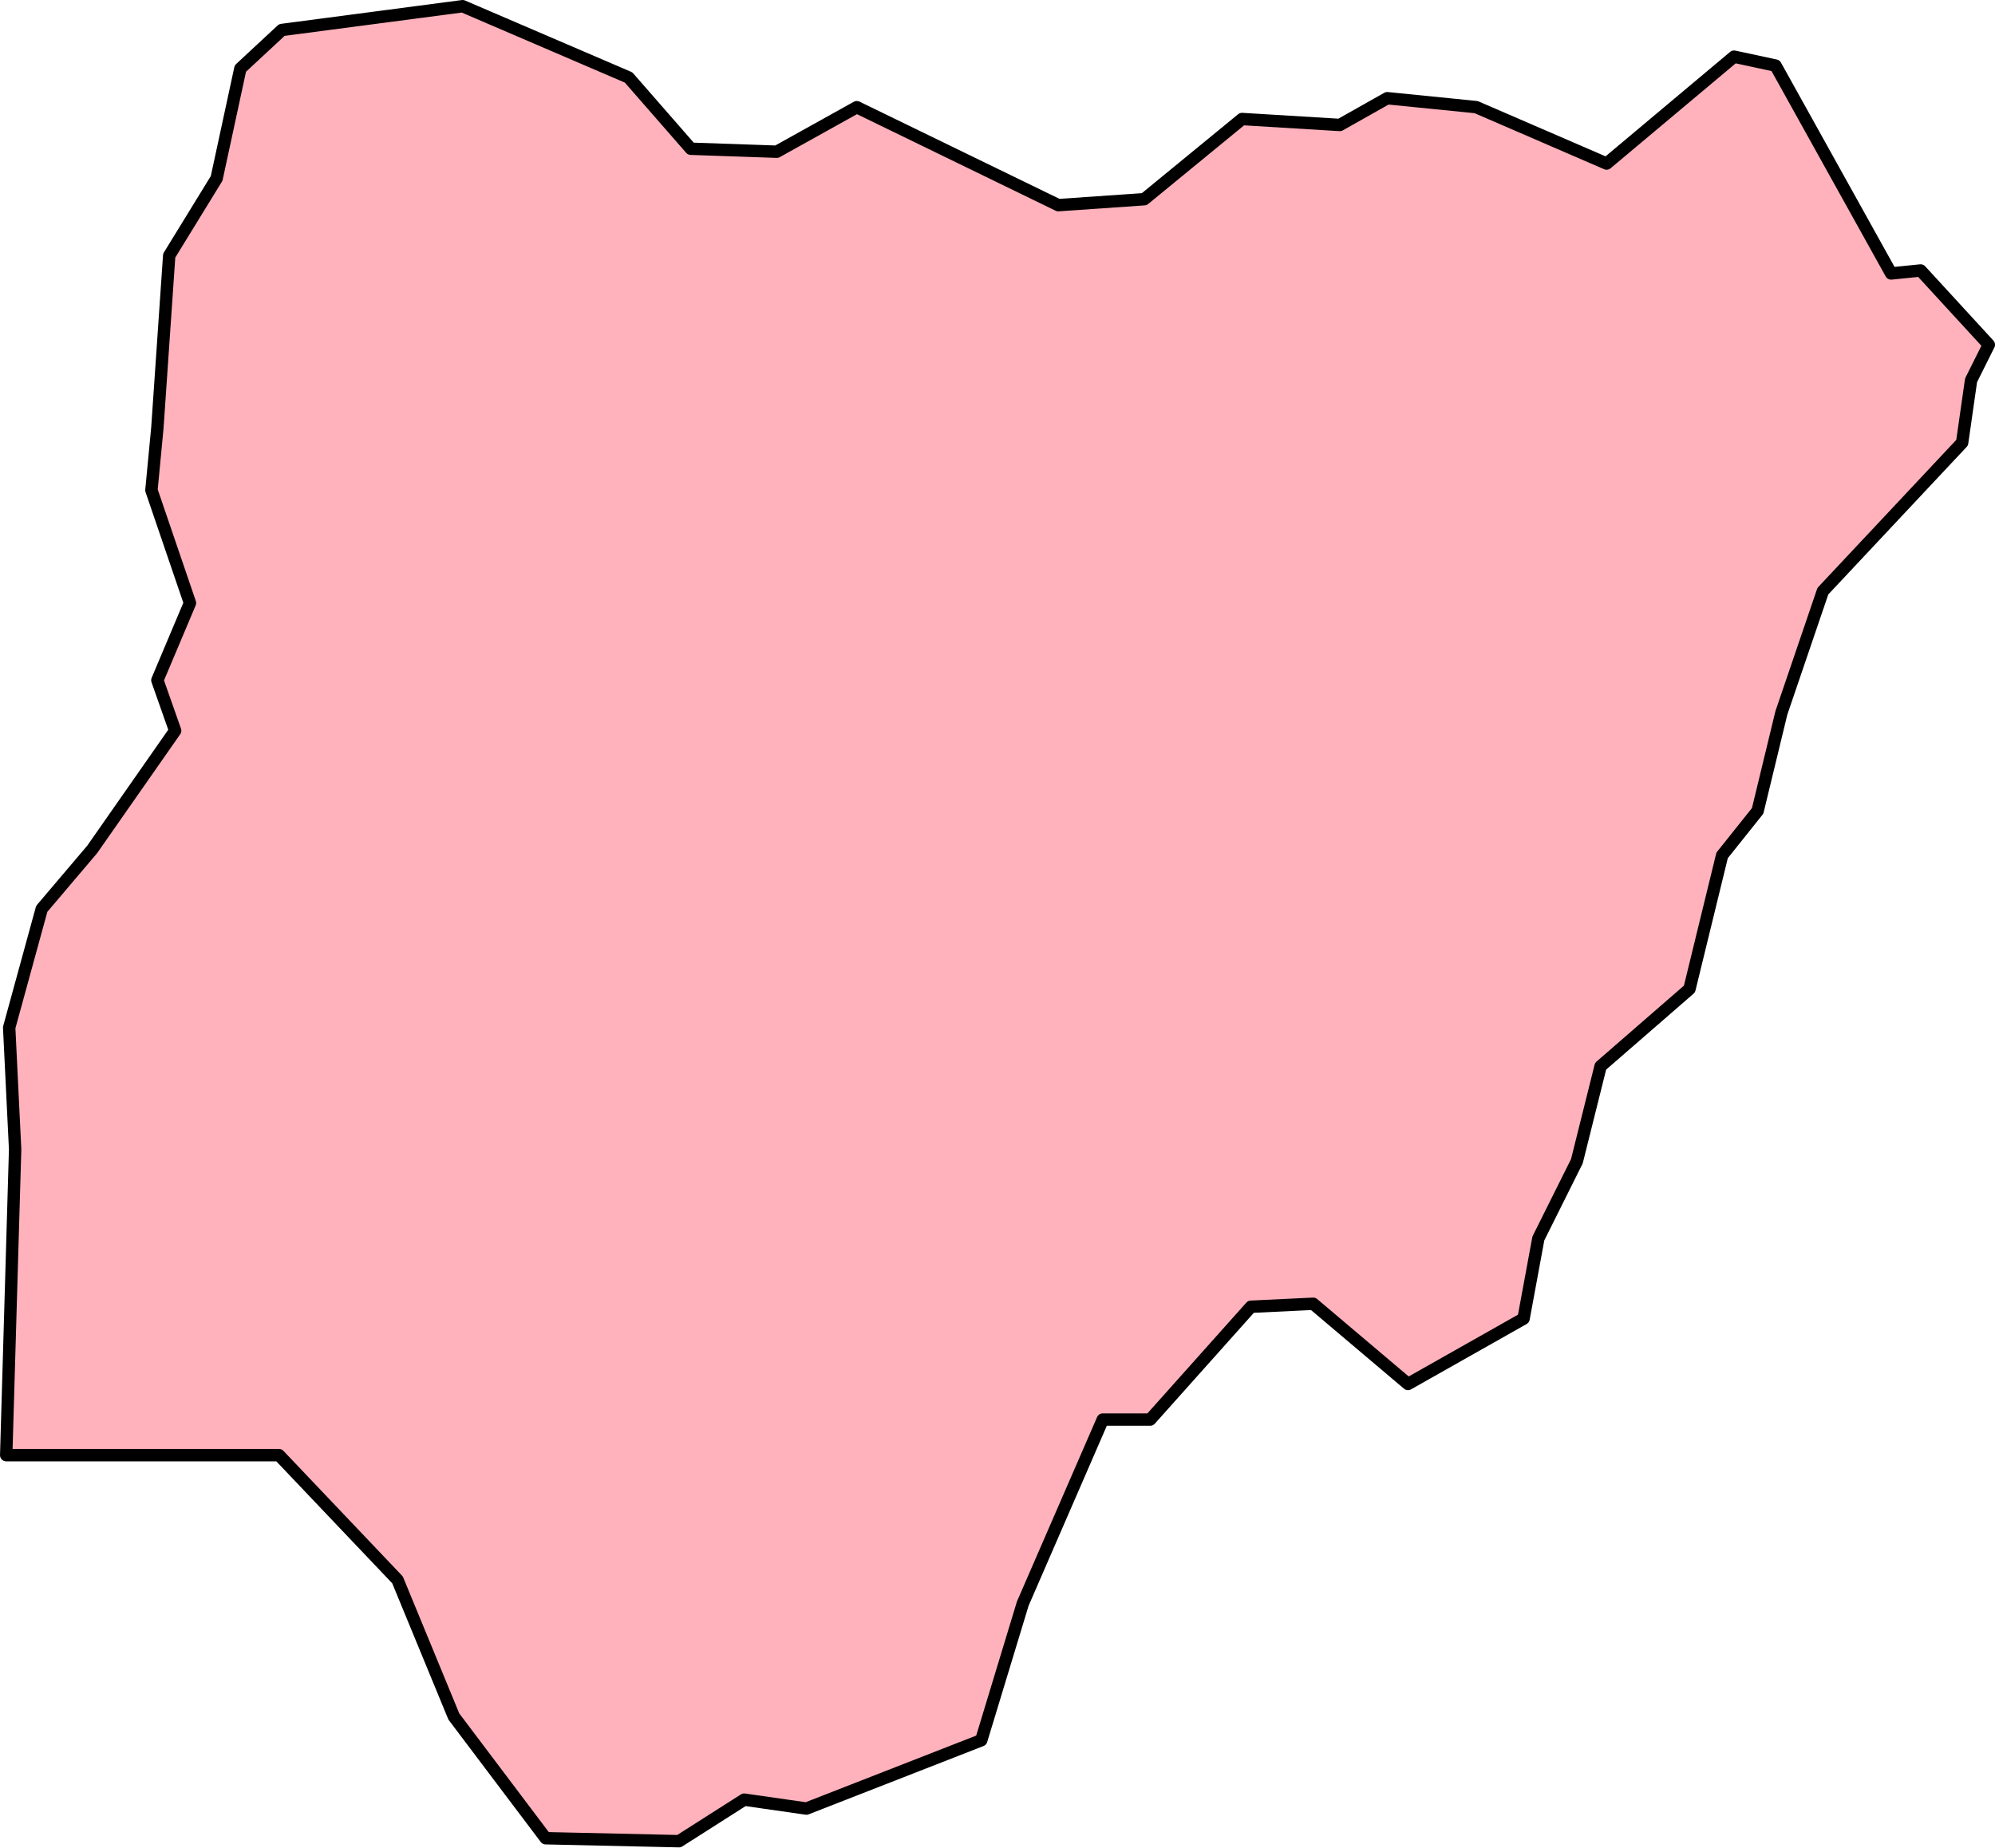
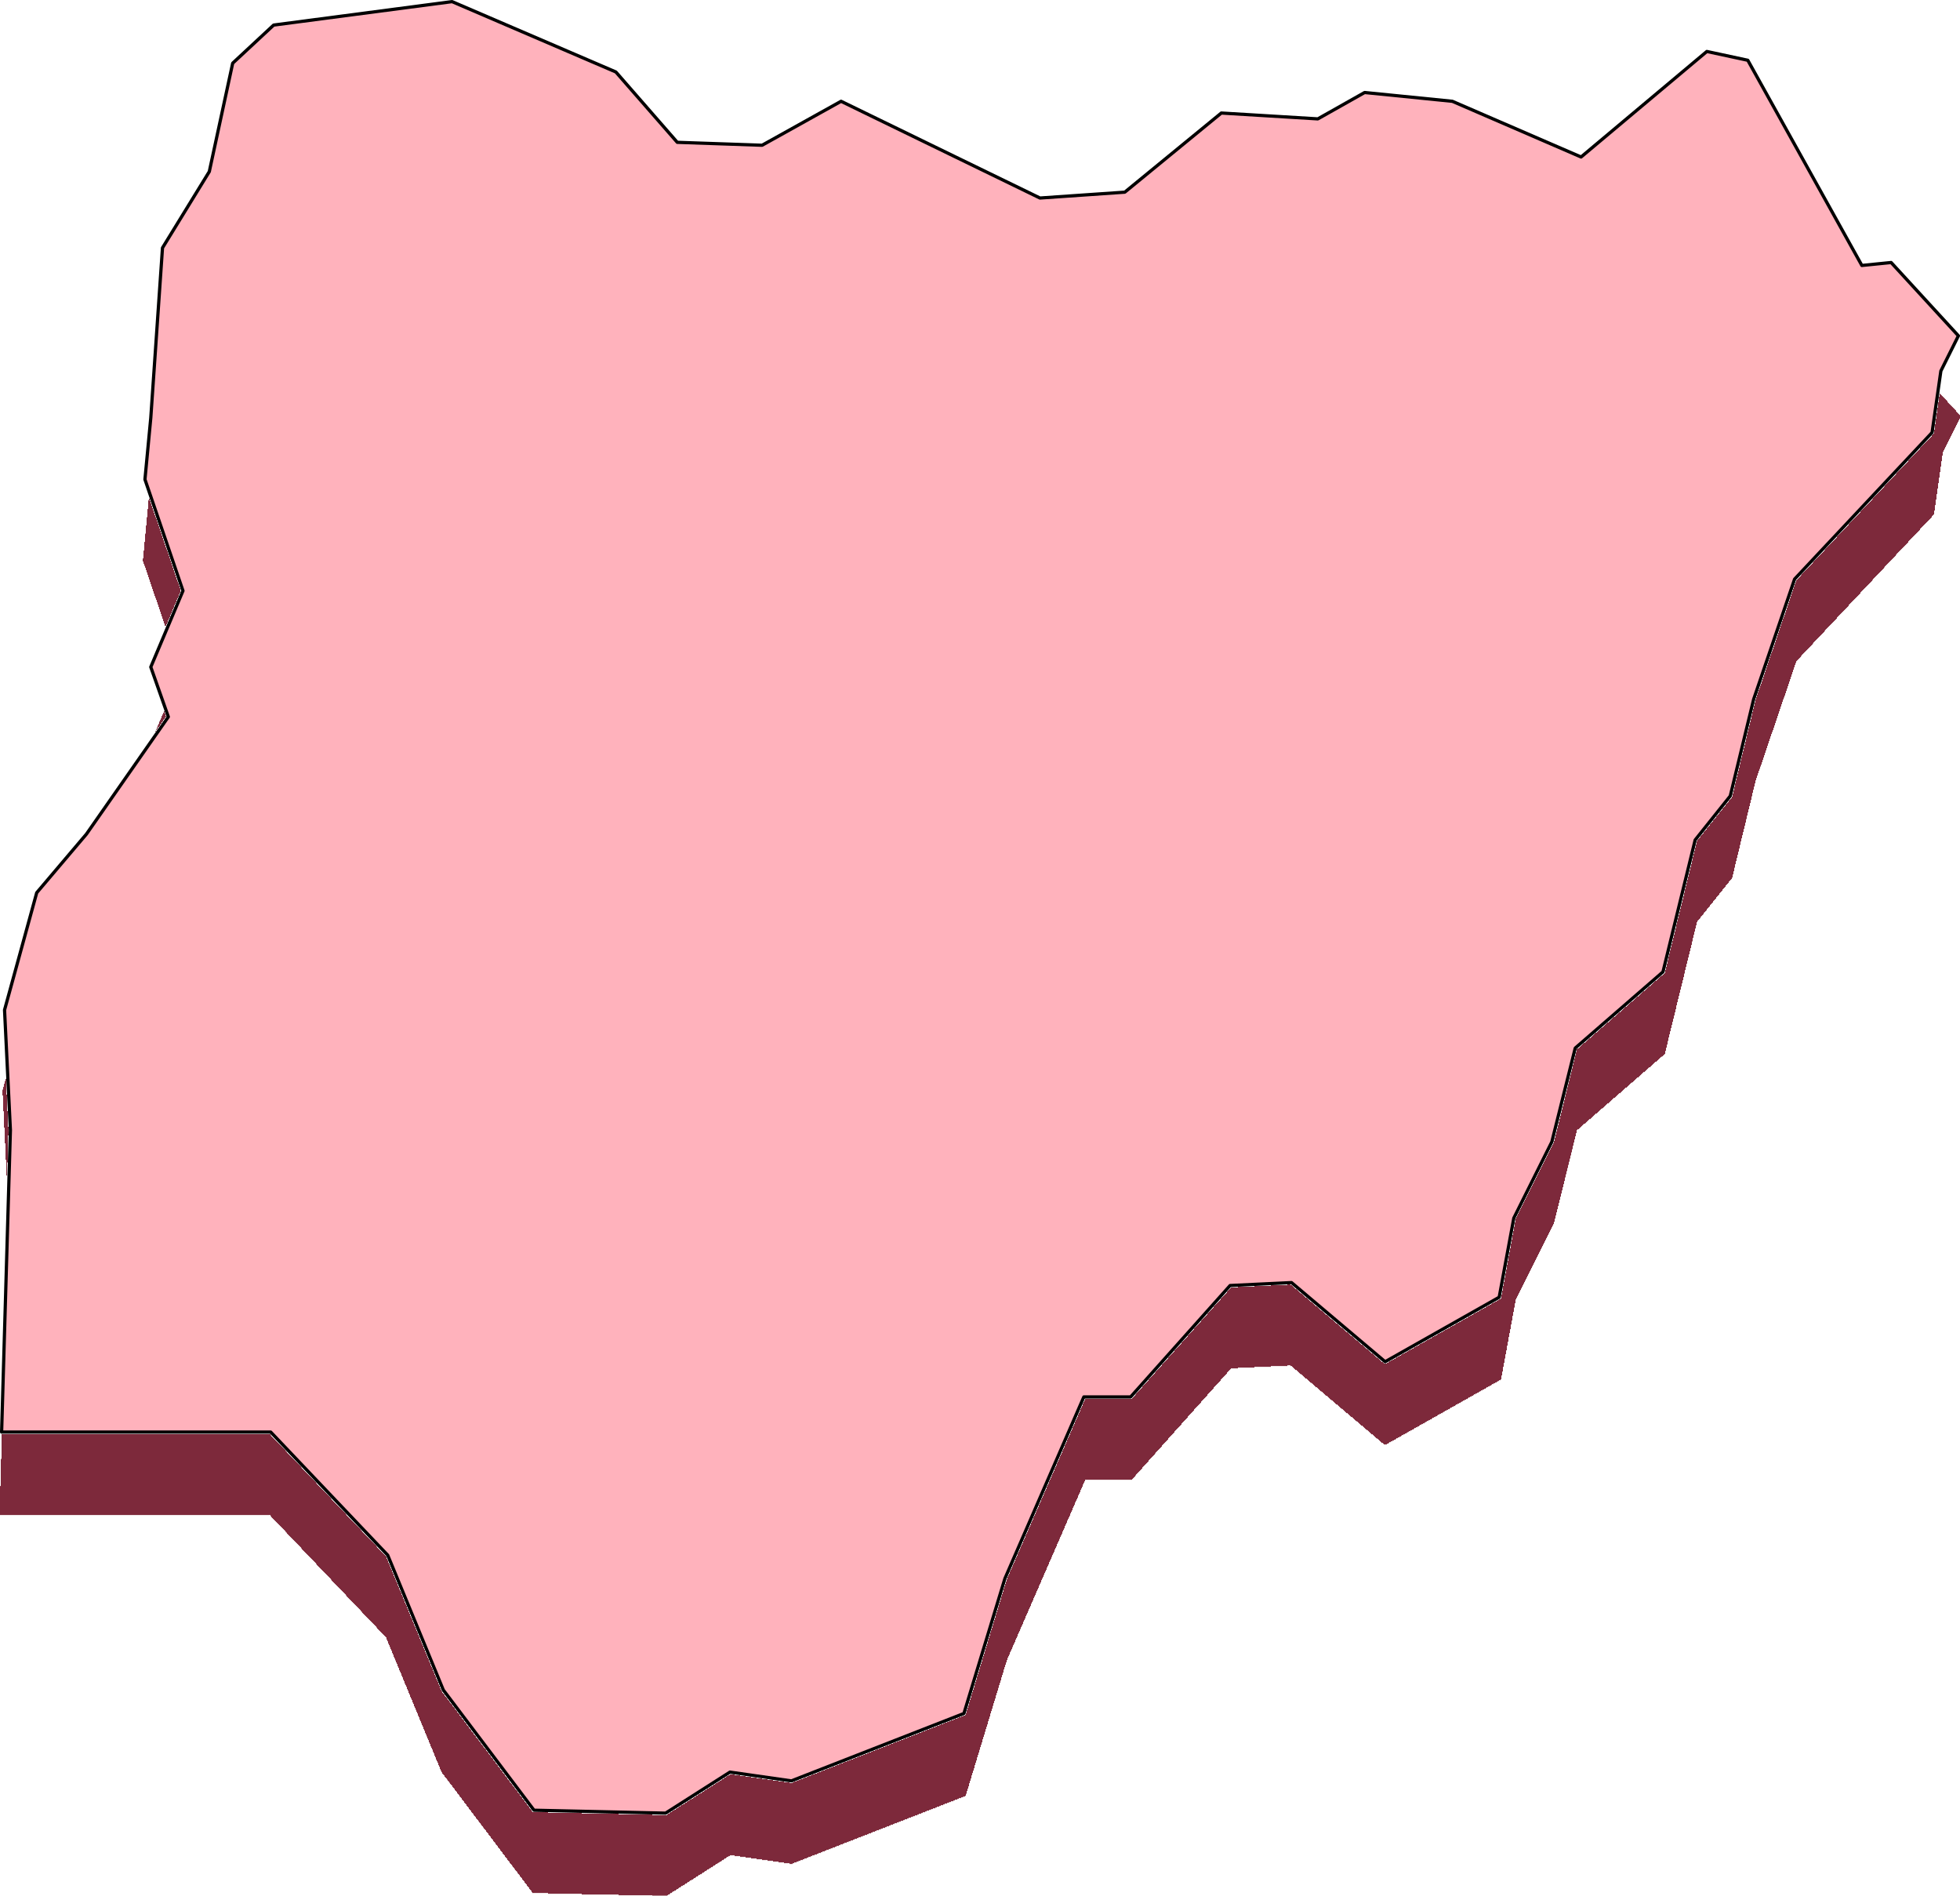
- <svg xmlns="http://www.w3.org/2000/svg" width="32.215mm" height="29.833mm" viewBox="0 0 32.215 29.833" version="1.1" id="svg1">
-   <defs id="defs1" />
-   <g id="layer1" transform="translate(-73.71875,-93.29794)">
-     <path d="m 104.733,97.666 1.101,1.199 -0.287,0.575 -0.144,1.007 -2.249,2.398 -0.67,1.966 -0.383,1.582 -0.574,0.719 -0.527,2.158 -1.435,1.247 -0.383,1.534 -0.622,1.247 -0.239,1.295 -1.866,1.055 -1.531,-1.295 -1.005,0.048 -1.627,1.822 h -0.766 l -1.292,2.973 -0.67,2.206 -2.823,1.103 -1.005,-0.144 -1.053,0.671 -2.153,-0.048 -1.483,-1.966 -0.909,-2.206 -1.914,-2.014 H 76.211 73.819 l 0.144,-4.939 -0.096,-1.966 0.526,-1.918 0.814,-0.959 1.34,-1.918 -0.287,-0.815 0.526,-1.247 -0.622,-1.822 0.096,-1.007 0.191,-2.781 0.766,-1.247 0.383,-1.774 0.67,-0.623 2.919,-0.384 2.68,1.151 1.005,1.151 1.388,0.048 1.292,-0.719 3.254,1.582 1.388,-0.096 1.579,-1.295 1.579,0.096 0.766,-0.432 1.436,0.144 2.106,0.911 2.058,-1.726 0.67,0.144 1.866,3.357 z" fill="#ffb2bc" stroke="#000000" stroke-width="0.2" stroke-linecap="round" stroke-linejoin="round" id="path1" />
+ <svg xmlns="http://www.w3.org/2000/svg" width="32.067mm" height="31.009mm" viewBox="0 0 32.067 31.009" version="1.1" id="svg1">
+   <defs id="defs1">
+     <filter id="filter0_d_209_5" x="0.9" y="0.9" width="121.2" height="117.2" filterUnits="userSpaceOnUse" color-interpolation-filters="sRGB">
+       <feFlood flood-opacity="0" result="BackgroundImageFix" id="feFlood2" />
+       <feColorMatrix in="SourceAlpha" type="matrix" values="0 0 0 0 0 0 0 0 0 0 0 0 0 0 0 0 0 0 127 0" result="hardAlpha" id="feColorMatrix2" />
+       <feOffset dy="5" id="feOffset2" />
+       <feComposite in2="hardAlpha" operator="out" id="feComposite2" />
+       <feColorMatrix type="matrix" values="0 0 0 0 0.49 0 0 0 0 0.161 0 0 0 0 0.231 0 0 0 1 0" id="feColorMatrix3" />
+       <feBlend mode="normal" in2="BackgroundImageFix" result="effect1_dropShadow_209_5" id="feBlend3" />
+       <feBlend mode="normal" in="SourceGraphic" in2="effect1_dropShadow_209_5" result="shape" id="feBlend4" />
+     </filter>
+   </defs>
+   <g id="layer1" transform="translate(-72.73396,-121.4173)">
+     <g filter="url(#filter0_d_209_5)" id="g2" transform="matrix(0.2645833,0,0,0.2645833,72.49583,121.1792)" style="fill:#ffb2bc;fill-opacity:1">
+       <path d="m 117.84,17.13 4.16,4.531 -1.085,2.175 -0.543,3.806 -8.501,9.062 -2.532,7.43 -1.447,5.981 -2.17,2.718 -1.99,8.155 -5.426,4.712 -1.447,5.799 -2.351,4.712 -0.904,4.893 -7.054,3.987 -5.788,-4.893 -3.798,0.181 -6.149,6.887 h -2.894 l -4.883,11.236 -2.532,8.336 -10.671,4.168 -3.798,-0.543 -3.979,2.537 -8.139,-0.181 -5.607,-7.431 -3.437,-8.336 -7.235,-7.612 H 10.043 1 L 1.543,70.773 1.181,63.343 3.17,56.094 6.245,52.469 11.309,45.22 10.224,42.139 12.214,37.427 9.863,30.541 10.224,26.735 10.948,16.223 13.842,11.511 15.289,4.806 17.821,2.45 28.854,1 38.982,5.35 l 3.798,4.349 5.245,0.181 4.883,-2.718 12.299,5.981 5.245,-0.362 5.969,-4.893 5.968,0.362 2.894,-1.631 5.426,0.544 7.958,3.443 7.777,-6.524 2.533,0.544 7.053,12.686 z" fill="#ffb2bc" id="path1" style="fill:#ffb2bc;fill-opacity:1" />
+       <path d="m 117.84,17.13 4.16,4.531 -1.085,2.175 -0.543,3.806 -8.501,9.062 -2.532,7.43 -1.447,5.981 -2.17,2.718 -1.99,8.155 -5.426,4.712 -1.447,5.799 -2.351,4.712 -0.904,4.893 -7.054,3.987 -5.788,-4.893 -3.798,0.181 -6.149,6.887 h -2.894 l -4.883,11.236 -2.532,8.336 -10.671,4.168 -3.798,-0.543 -3.979,2.537 -8.139,-0.181 -5.607,-7.431 -3.437,-8.336 -7.235,-7.612 H 10.043 1 L 1.543,70.773 1.181,63.343 3.17,56.094 6.245,52.469 11.309,45.22 10.224,42.139 12.214,37.427 9.863,30.541 10.224,26.735 10.948,16.223 13.842,11.511 15.289,4.806 17.821,2.45 28.854,1 38.982,5.35 l 3.798,4.349 5.245,0.181 4.883,-2.718 12.299,5.981 5.245,-0.362 5.969,-4.893 5.968,0.362 2.894,-1.631 5.426,0.544 7.958,3.443 7.777,-6.524 2.533,0.544 7.053,12.686 z" stroke="#000000" stroke-width="0.2" stroke-linecap="round" stroke-linejoin="round" id="path2" style="fill:#ffb2bc;fill-opacity:1" />
+     </g>
  </g>
</svg>
